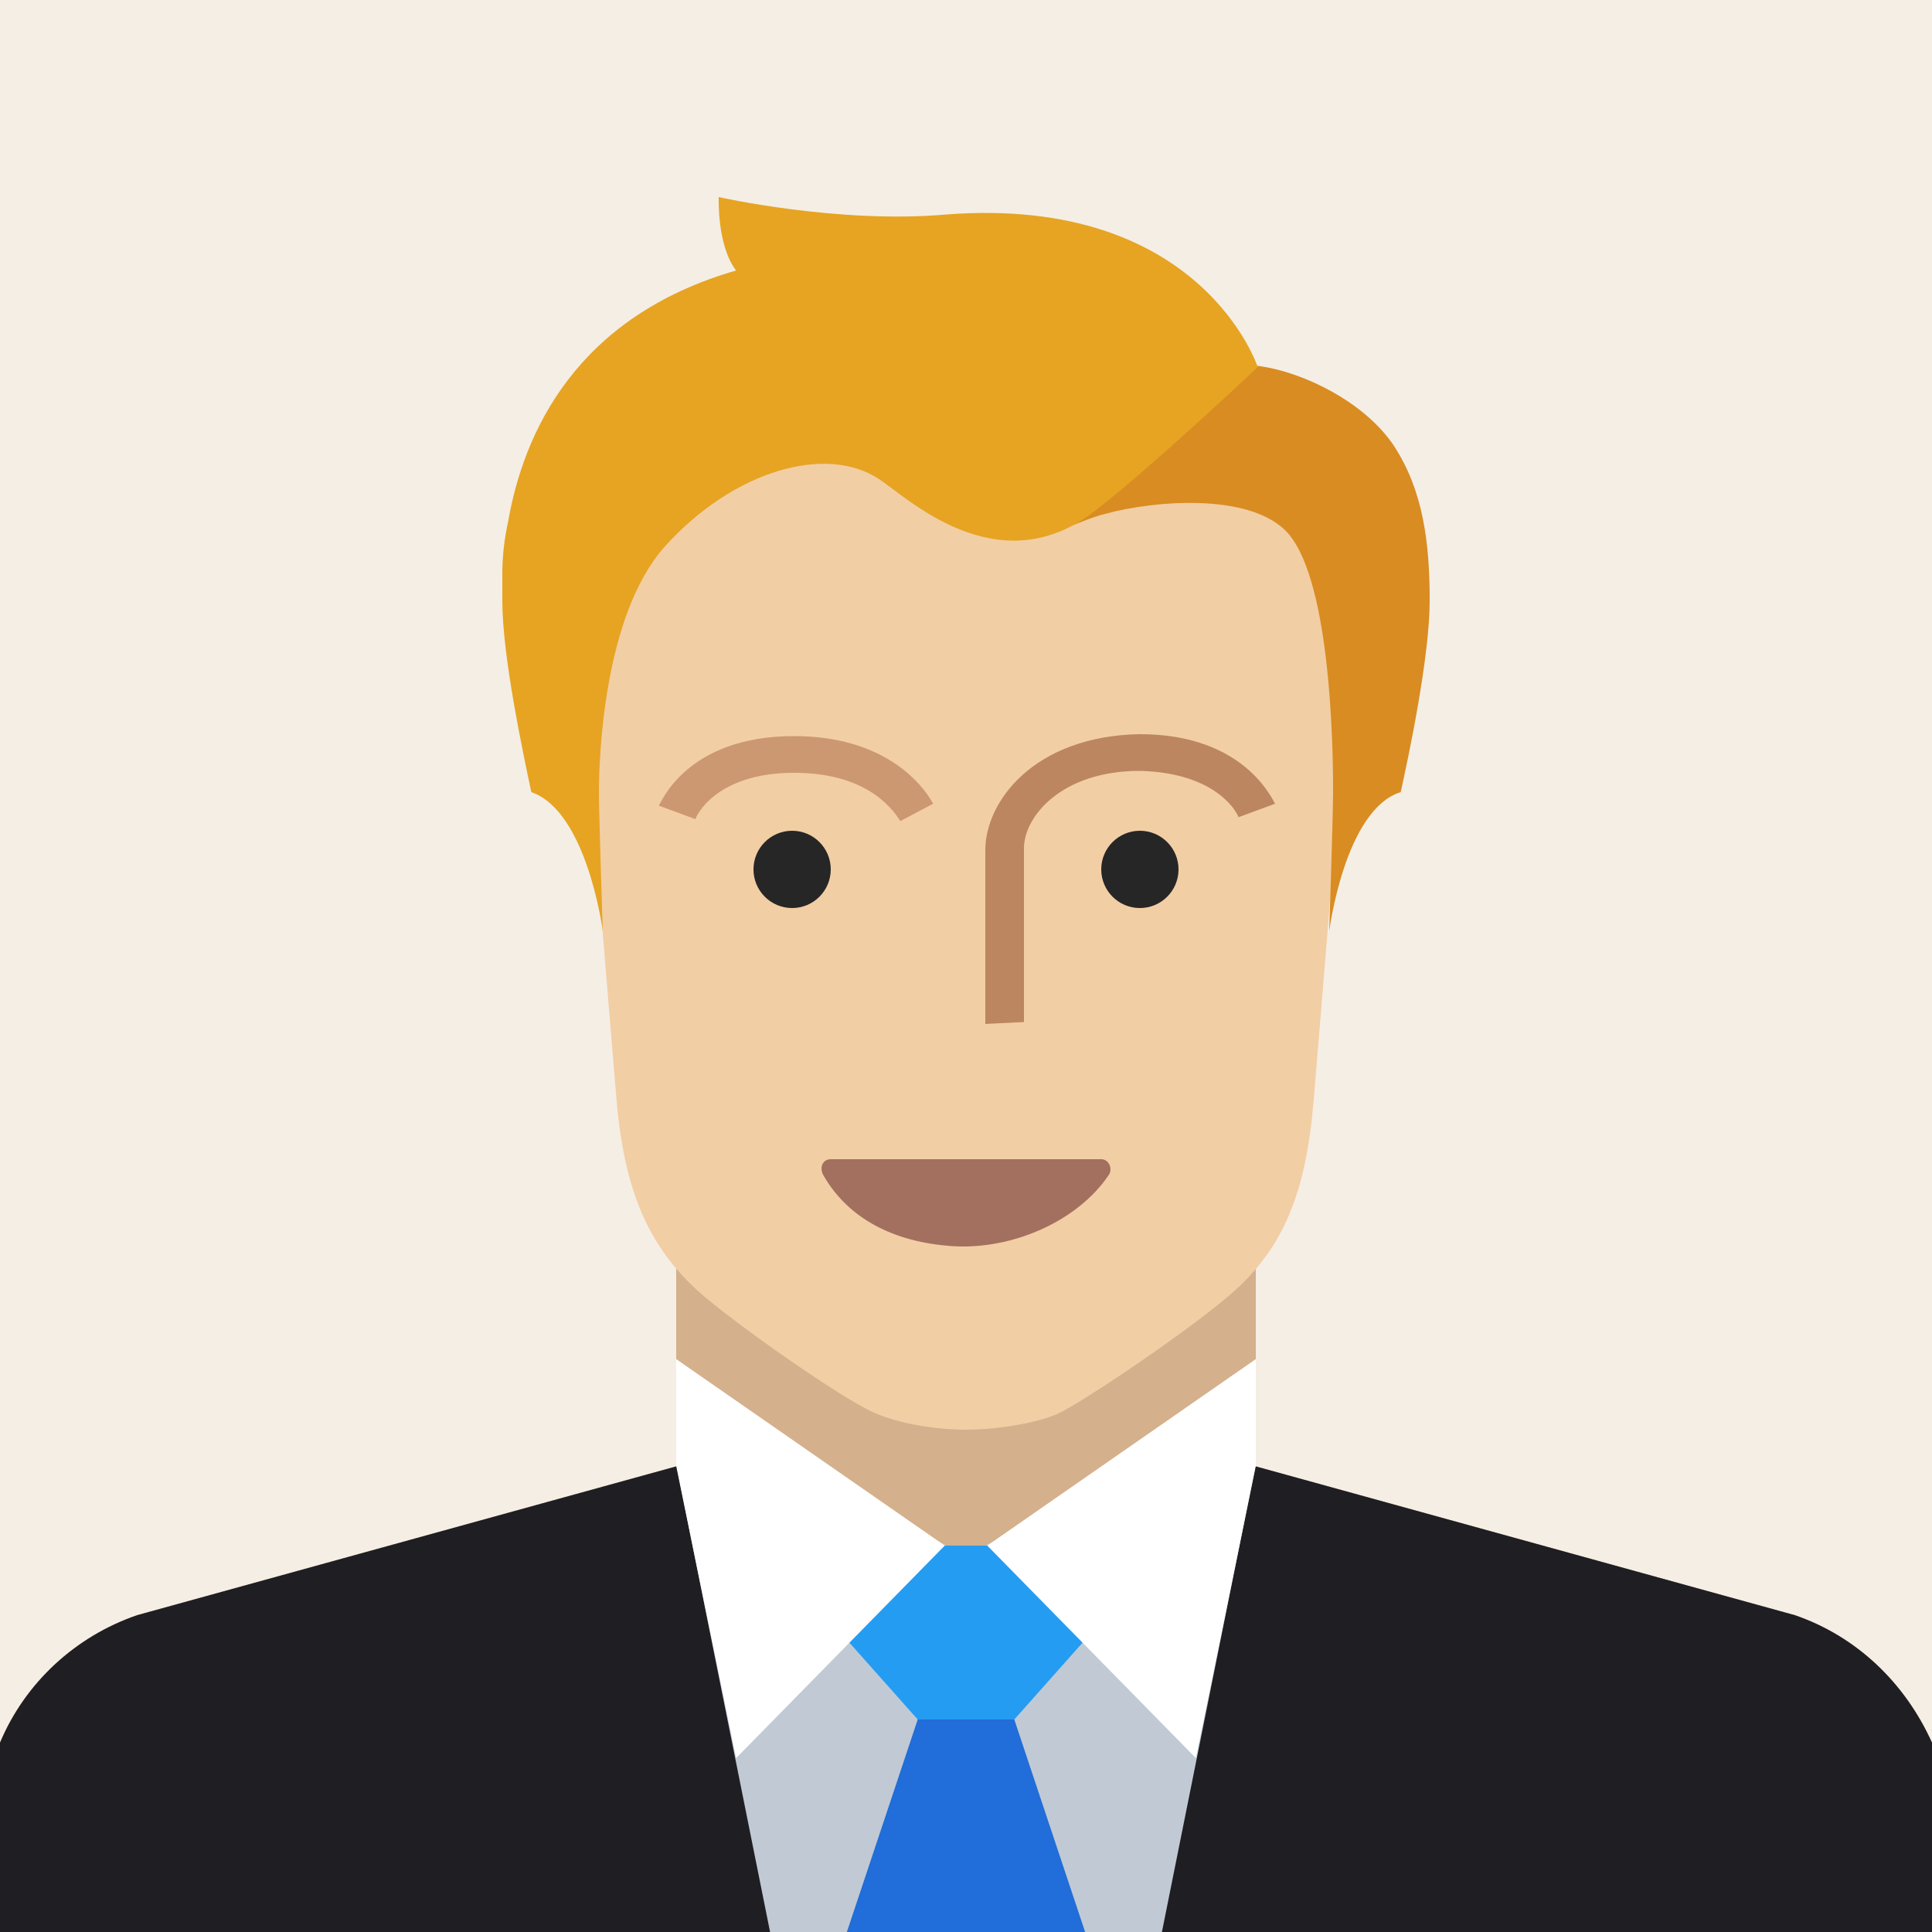
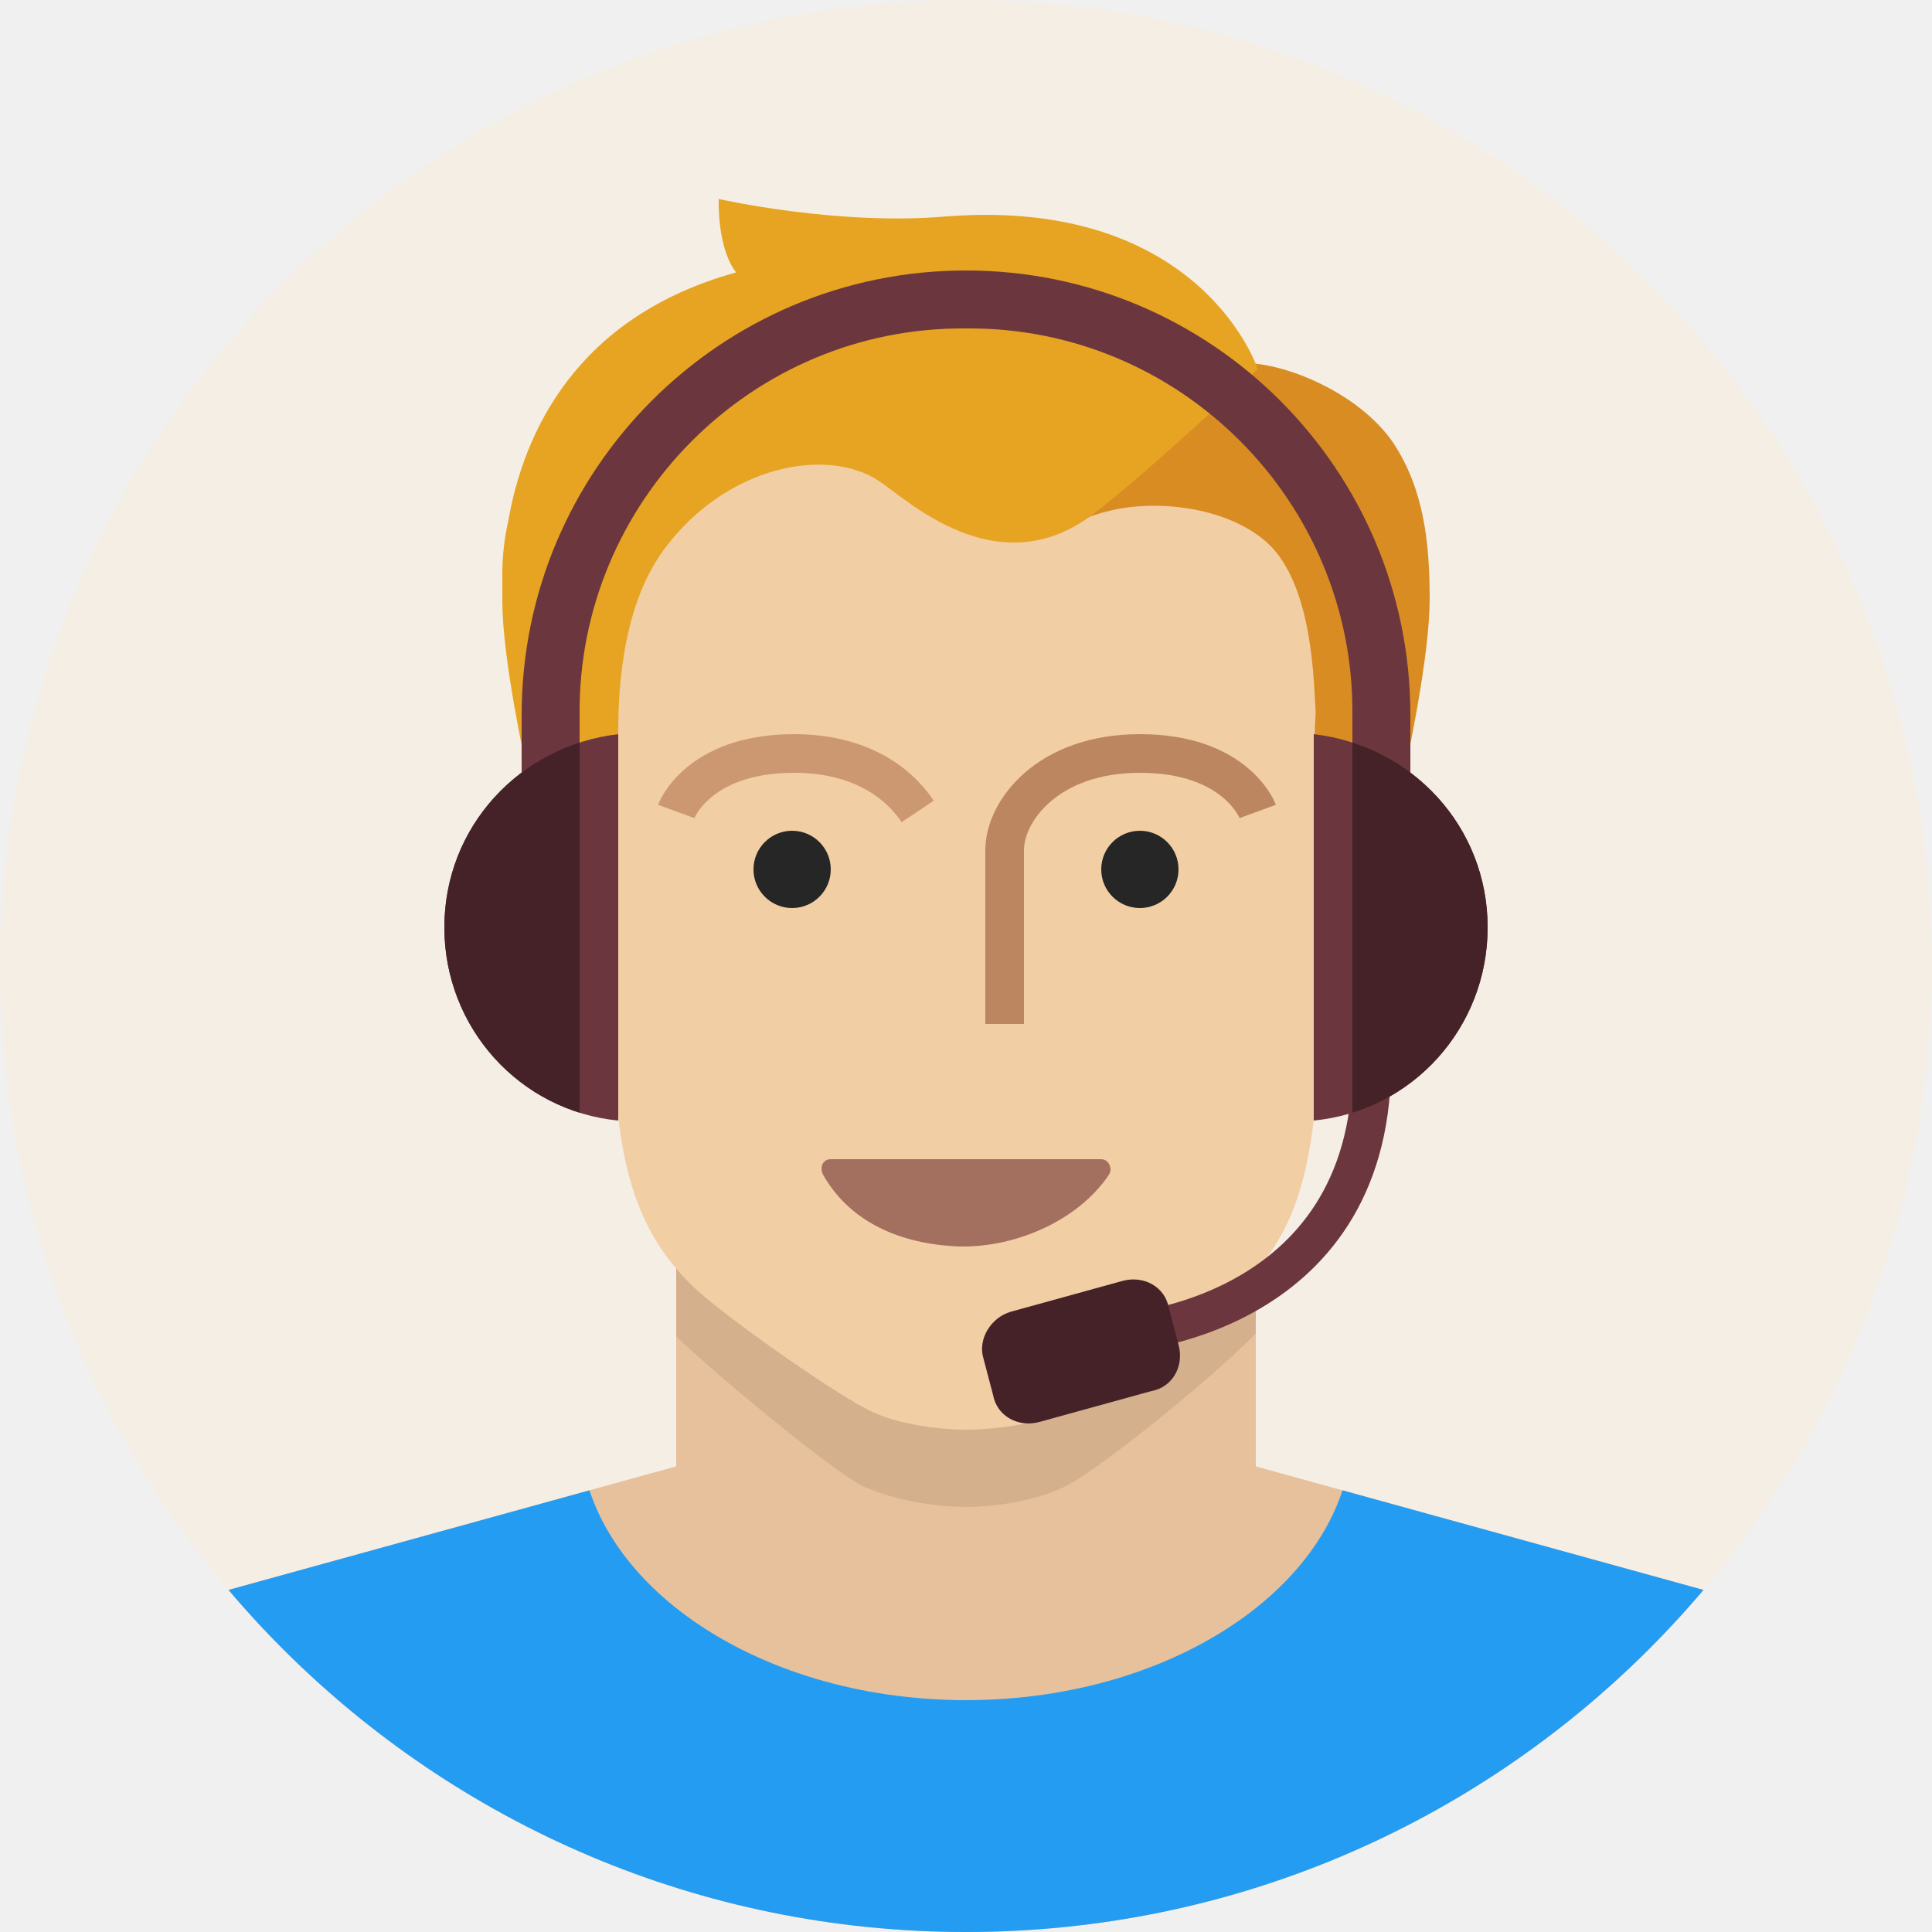
- <svg xmlns="http://www.w3.org/2000/svg" xmlns:xlink="http://www.w3.org/1999/xlink" enable-background="new -26.5 23 100 100" id="malecostume_1_" version="1.1" viewBox="-26.5 23 100 100" xml:space="preserve">
+ <svg xmlns="http://www.w3.org/2000/svg" xmlns:xlink="http://www.w3.org/1999/xlink" enable-background="new -27 24 100 100" height="100px" id="supportmale" version="1.1" viewBox="-27 24 100 100" width="100px" xml:space="preserve">
  <g>
-     <rect fill="#F5EEE5" height="100" width="100" x="-26.5" y="23" />
-     <path d="M38.5,98.9l27.9,7.7c3.2,1.1,5.7,3.5,7.1,6.6v9.8h-100v-9.8c1.3-3.1,3.9-5.5,7.1-6.6l27.9-7.7V84h30V98.9z    " fill="#D4B08C" />
    <g>
-       <defs>
-         <path d="M38.5,98.9l27.9,7.7c3.2,1.1,5.7,3.5,7.1,6.6v9.8h-100v-9.8c1.3-3.1,3.9-5.5,7.1-6.6l27.9-7.7V84h30V98.9      z" id="SVGID_1_" />
-       </defs>
-       <clipPath id="SVGID_2_">
-         <use overflow="visible" xlink:href="#SVGID_1_" />
-       </clipPath>
-       <polygon clip-path="url(#SVGID_2_)" fill="#1E1E23" points="23.7,103 16.5,103 11.7,98 -26.5,98 -26.5,123 23.7,123 73.8,123      73.8,98 35.7,98 30.9,103    " />
-       <polygon clip-path="url(#SVGID_2_)" fill="#C1CAD4" points="23.5,103 24.5,103 39.2,95.3 33.4,124.2 23.5,123.1 13.6,124.2      7.8,95.3 22.5,103    " />
-       <polygon clip-path="url(#SVGID_2_)" fill="#216DD9" points="21,112 26,112 30,124 17,124    " />
-       <polygon clip-path="url(#SVGID_2_)" fill="#249CF2" points="13,103 34,103 26,112 21,112    " />
-       <path clip-path="url(#SVGID_2_)" d="M39,93l-14.4,10l10.8,11l4.1-20L39,93z M8,93l14.4,10l-10.8,11L7.5,94L8,93z" fill="#FFFFFF" />
+       <circle cx="23" cy="74" fill="#F5EEE5" r="50" />
+       <g>
+         <defs>
+           <circle cx="23" cy="74" id="SVGID_1_" r="50" />
+         </defs>
+         <clipPath id="SVGID_2_">
+           <use overflow="visible" xlink:href="#SVGID_1_" />
+         </clipPath>
+         <path clip-path="url(#SVGID_2_)" d="M38,99.9l27.9,7.7c3.2,1.1,5.7,3.5,7.1,6.6v9.8H-27v-9.8      c1.3-3.1,3.9-5.5,7.1-6.6L8,99.9V85h30V99.9z" fill="#E6C19C" />
+         <g clip-path="url(#SVGID_2_)">
+           <defs>
+             <path d="M38,99.9l27.9,7.7c3.2,1.1,5.7,3.5,7.1,6.6v9.8H-27v-9.8c1.3-3.1,3.9-5.5,7.1-6.6L8,99.9V85h30V99.9z" id="SVGID_3_" />
+           </defs>
+           <clipPath id="SVGID_4_">
+             <use overflow="visible" xlink:href="#SVGID_3_" />
+           </clipPath>
+           <path clip-path="url(#SVGID_4_)" d="M23,102c-1.7,0-3.9-0.4-5.4-1.1c-1.7-0.9-8-6.1-10.2-8.3       c-2.8-3-4.2-6.8-4.6-13.3c-0.4-6.5-2.1-29.7-2.1-35c0-7.5,5.7-19.2,22.1-19.2l0.1,0l0,0l0,0l0.1,0       c16.5,0.1,22.1,11.7,22.1,19.2c0,5.3-1.7,28.5-2.1,35c-0.4,6.5-1.8,10.2-4.6,13.3c-2.1,2.3-8.4,7.4-10.2,8.3       C26.9,101.6,24.7,102,23,102L23,102z" fill="#D4B08C" />
+           <path clip-path="url(#SVGID_4_)" d="M-27,82H73v42H-27V82z M23,112c11,0,20-6.3,20-14s-9-14-20-14S3,90.3,3,98       S12,112,23,112z" fill="#249CF2" />
+         </g>
+       </g>
+       <path d="M23,98c-1.5,0-3.5-0.3-4.8-0.9c-1.6-0.7-7.2-4.6-9.1-6.3c-2.5-2.3-3.8-5.1-4.2-10S3,58.5,3,54.5     C3,48.8,8.1,40,23,40l0,0l0,0l0,0l0,0C37.9,40,43,48.8,43,54.5c0,4-1.5,21.5-1.9,26.4s-1.6,7.7-4.2,10c-1.9,1.7-7.6,5.6-9.1,6.3     C26.5,97.7,24.5,98,23,98L23,98z" fill="#F2CEA5" />
+       <path d="M41,65.5c0,0,1.6,0.4,4.5-0.6c0.4-1.8,1.5-7,1.5-9.9s-0.3-5.7-1.9-8.1c-1.8-2.6-5.6-4.1-7.6-4.1     c-2.3,1.4-7.7,4.6-9.4,6.5c-0.9,1,0.4,1.8,0.4,1.8s1.2-0.5,1.7-0.6c2.5-0.7,6.3-0.3,8.4,1.6c2.4,2.2,2.4,7.4,2.5,8.8     C41,62.2,41,65.5,41,65.5z" fill="#D98C21" />
+       <path d="M0.5,65c2.9,1,4.5,3.4,4.5,3.4s0-5.2,0-6.3c0-1.6,0-6.5,2.4-9.7c3.2-4.3,8.4-5.3,11.1-3.5     c1.4,0.9,6.1,5.5,11.1,1.7c3-2.3,8.5-7.5,8.5-7.5s-2.9-8.9-16.1-7.9c-5.6,0.5-11.8-0.9-11.8-0.9s-0.1,2.5,0.9,3.8     C2.8,40.4,0.1,46.4-0.7,51c-0.2,0.9-0.3,1.8-0.3,2.7c0,0.5,0,1,0,1.4C-1,58,0.1,63.1,0.5,65z" fill="#E6A422" />
+       <path d="M30,84l-14,0c-0.4,0-0.6,0.4-0.4,0.8c1.3,2.3,3.7,3.5,6.7,3.7c3.1,0.2,6.5-1.3,8.1-3.7     C30.6,84.5,30.4,84,30,84z" fill="#A3705F" />
+       <circle cx="32" cy="69" fill="#262626" r="2" />
+       <circle cx="14" cy="69" fill="#262626" r="2" />
+       <path d="M8,66c0,0,1.1-3,6.1-3c3.4,0,5.4,1.5,6.4,3" fill="none" stroke="#CC9872" stroke-width="2" />
+       <path d="M38.1,66c0,0-1.1-3-6.1-3c-4.8,0-7,3-7,5c0,1.9,0,9,0,9" fill="none" stroke="#BB8660" stroke-width="2" />
+       <path d="M46,61c0-12.7-10.3-23-23-23C10.3,38,0,48.3,0,61v8h3v-8c-0.1-11,8.9-20.1,20-20c11.1-0.1,20.1,9,20,20v9     h3V61z" fill="#6B363E" />
+       <path d="M44,79.2C43.9,92.3,31,93,31,93" fill="none" stroke="#6B363E" stroke-width="2" />
+       <path d="M25.3,91.9l5.8-1.6c1.1-0.3,2.2,0.3,2.4,1.4l0.5,1.9c0.3,1.1-0.3,2.2-1.4,2.4l-5.8,1.6     c-1.1,0.3-2.2-0.3-2.4-1.4l-0.5-1.9C23.6,93.3,24.3,92.2,25.3,91.9z" fill="#452228" />
+       <path d="M5,82c-5.1-0.5-9-4.8-9-10s3.9-9.4,9-10V82z" fill="#6B363E" />
+       <g>
+         <defs>
+           <path d="M5,82c-5.1-0.5-9-4.8-9-10s3.9-9.4,9-10V82z" id="SVGID_5_" />
+         </defs>
+         <clipPath id="SVGID_6_">
+           <use overflow="visible" xlink:href="#SVGID_5_" />
+         </clipPath>
+         <rect clip-path="url(#SVGID_6_)" fill="#452228" height="20" width="7" x="-4" y="62" />
+       </g>
+       <path d="M41,82c5.1-0.5,9-4.8,9-10s-3.9-9.4-9-10V82z" fill="#6B363E" />
+       <g>
+         <defs>
+           <path d="M41,82c5.1-0.5,9-4.8,9-10s-3.9-9.4-9-10V82z" id="SVGID_7_" />
+         </defs>
+         <clipPath id="SVGID_8_">
+           <use overflow="visible" xlink:href="#SVGID_7_" />
+         </clipPath>
+         <rect clip-path="url(#SVGID_8_)" fill="#452228" height="20" width="8" x="43" y="62" />
+       </g>
    </g>
-     <path d="M23.5,97c-1.5,0-3.5-0.3-4.8-0.9c-1.6-0.7-7.2-4.6-9.1-6.3c-2.5-2.3-3.8-5.1-4.2-10S3.5,57.5,3.5,53.5    C3.5,47.8,8.6,39,23.5,39l0,0l0,0l0,0l0,0c14.8,0,19.9,8.8,19.9,14.5c0,4-1.5,21.5-1.9,26.4s-1.6,7.7-4.2,10    c-1.9,1.7-7.6,5.6-9.1,6.3C27,96.7,25,97,23.5,97L23.5,97z" fill="#F2CEA5" />
-     <path d="M30.5,83l-14,0c-0.4,0-0.6,0.4-0.4,0.8c1.3,2.3,3.7,3.5,6.7,3.7c3.1,0.2,6.5-1.3,8.1-3.7    C31.1,83.5,30.9,83,30.5,83z" fill="#A3705F" />
-     <circle cx="32.5" cy="68" fill="#262626" r="2" />
-     <circle cx="14.5" cy="68" fill="#262626" r="2" />
-     <path d="M20.1,65.5c-0.5-0.8-1.9-2.5-5.5-2.5c-4.1,0-5.1,2.3-5.1,2.4l-1.9-0.7c0.1-0.1,1.4-3.6,7-3.6    c4.6,0,6.6,2.4,7.2,3.5L20.1,65.5z" fill="#CC9872" />
-     <path d="M24.5,76c0-0.3,0-7.1,0-9c0-2.5,2.5-5.9,8-6c5.5,0,6.9,3.5,7,3.6l-1.9,0.7c0-0.1-1-2.3-5.1-2.4    c-4.1,0-6,2.4-6,4c0,1.9,0,8.9,0,9L24.5,76z" fill="#BB8660" />
-     <path d="M42.3,71.2c0,0,0.8-6.3,3.7-7.2c0.4-1.8,1.5-7,1.5-9.9s-0.3-5.7-1.9-8.1c-1.8-2.6-5.6-4.1-7.6-4.1    c-2.3,1.4-7.7,4.6-9.4,6.5c-0.9,1,0.4,1.8,0.4,1.8s1.2-0.5,1.7-0.6c2.5-0.7,8-1.2,9.7,1.3c2.1,3,2.1,11.8,2.1,13.1    C42.5,65.2,42.3,71.2,42.3,71.2z" fill="#D98C21" />
-     <path d="M1,64c2.9,1,3.7,7.2,3.7,7.2s-0.2-6-0.2-7.2c0-1.6,0.2-9.1,3.4-12.7c3.6-4,8.4-5.3,11.1-3.5    c1.4,0.9,6.1,5.5,11.1,1.7c3-2.3,8.5-7.5,8.5-7.5s-2.9-8.9-16.1-7.9c-5.6,0.5-11.8-0.9-11.8-0.9s-0.1,2.5,0.9,3.8    C3.3,39.4,0.6,45.4-0.2,50c-0.2,0.9-0.3,1.8-0.3,2.7c0,0.5,0,1,0,1.4C-0.5,57,0.6,62.1,1,64z" fill="#E6A422" />
  </g>
</svg>
